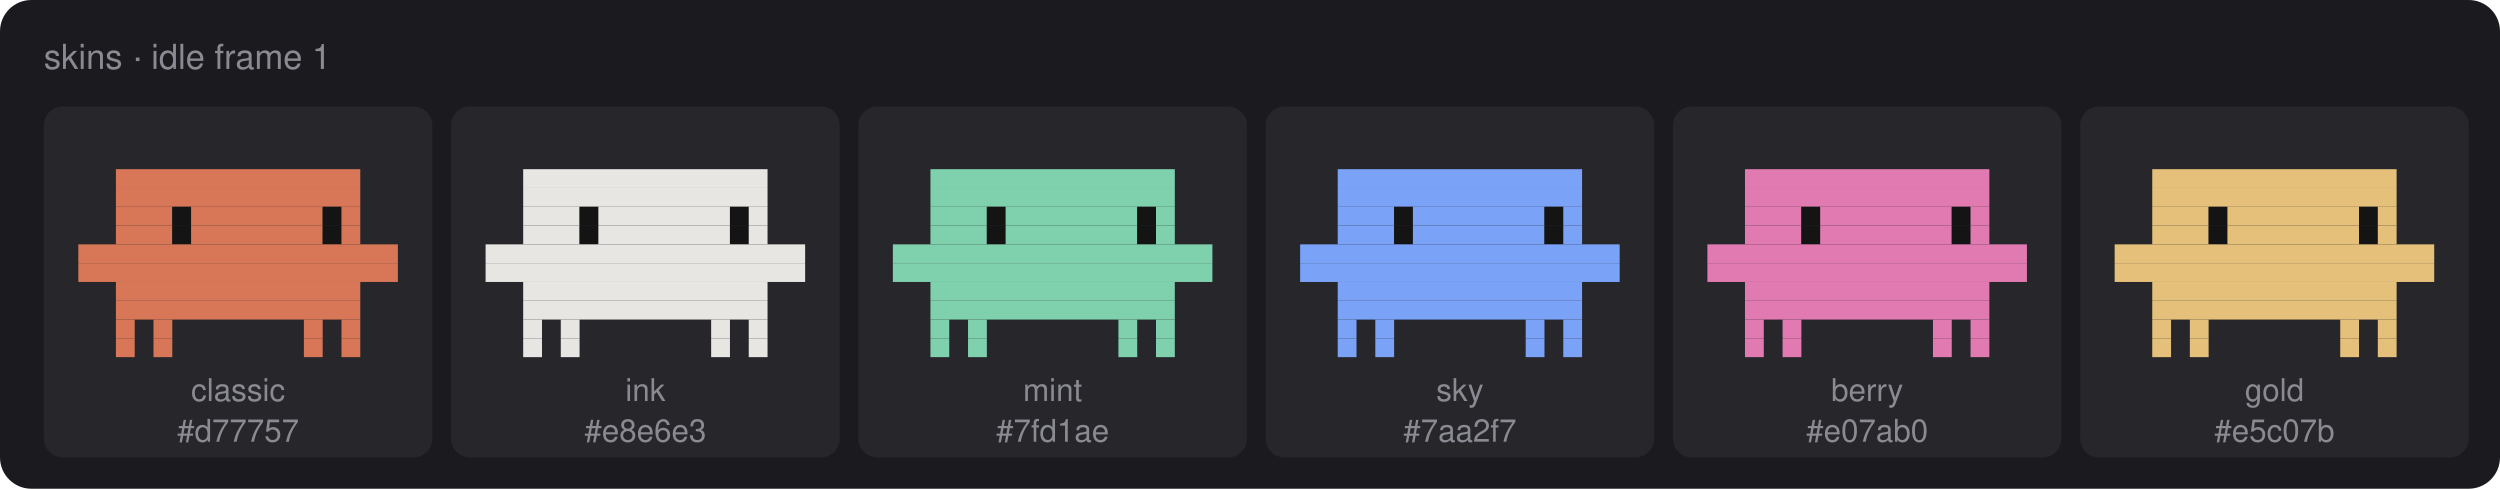
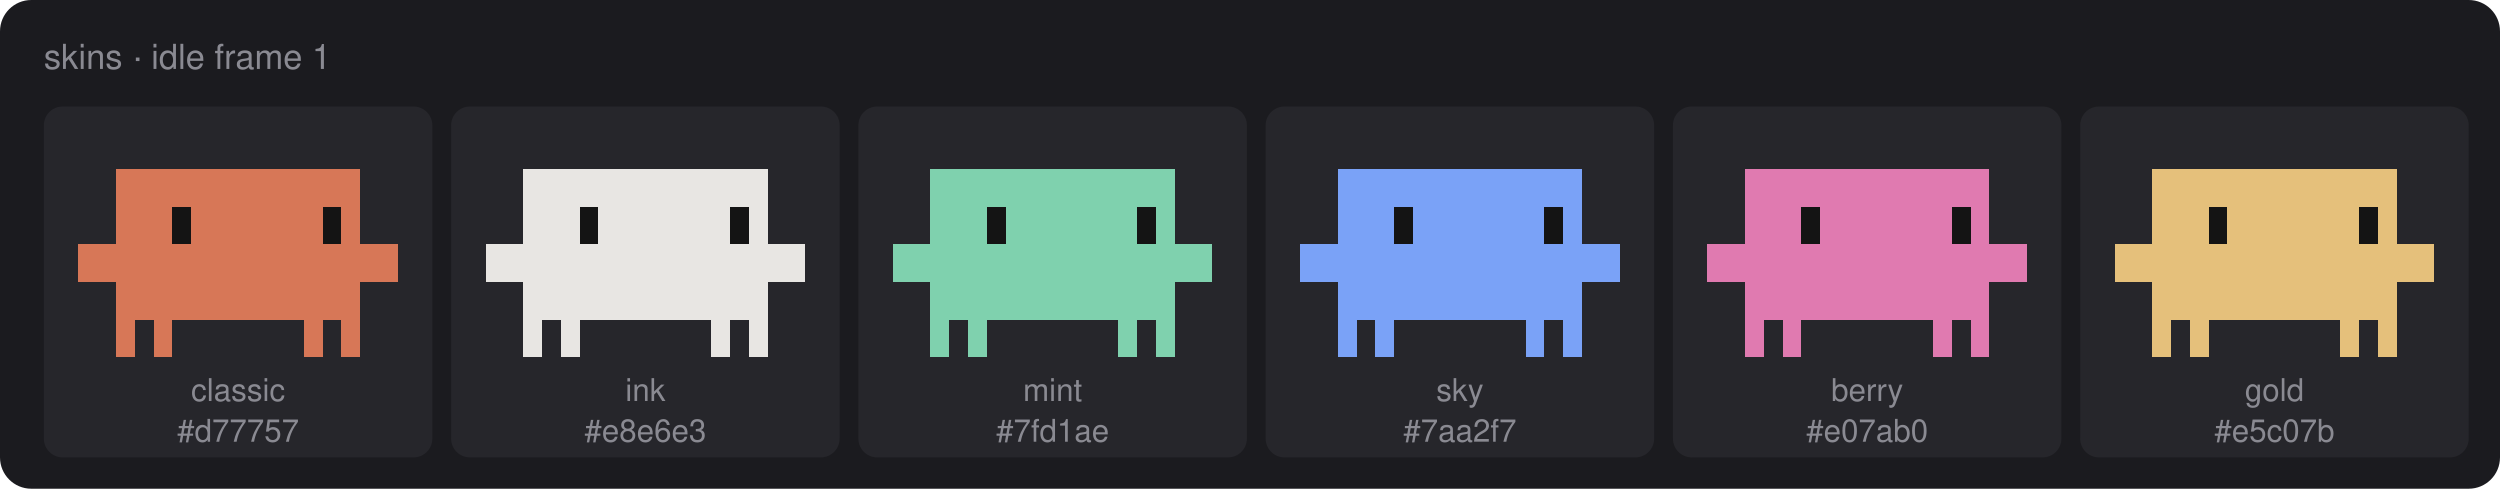
<svg xmlns="http://www.w3.org/2000/svg" width="798" height="156" viewBox="0 0 798 156">
  <style>.m{font-family:Menlo,Consolas,'DejaVu Sans Mono','Liberation Mono',monospace;font-size:22px;fill:#d77757}.d{fill-opacity:.5}.t{font-family:-apple-system,'Segoe UI',Helvetica,Arial,sans-serif;font-size:11px;fill:#8a8a92}.n{font-family:-apple-system,'Segoe UI',Helvetica,Arial,sans-serif;font-size:10px;fill:#8a8a92;text-anchor:middle}.e{text-anchor:end}</style>
  <rect width="798" height="156" rx="10" fill="#1b1b1f" />
  <text class="t" x="14" y="22">skins · idle frame 1</text>
  <rect x="14" y="34" width="124" height="112" rx="6" fill="#26262b" />
-   <g transform="translate(19 42) scale(6)">
+   <g transform="translate(19 42) scale(6)" shape-rendering="crispEdges">
    <rect x="3" y="2" width="13" height="1" fill="#d77757" />
    <rect x="3" y="3" width="13" height="1" fill="#d77757" />
    <rect x="3" y="4" width="3" height="1" fill="#d77757" />
    <rect x="6" y="4" width="1" height="1" fill="#141414" />
    <rect x="7" y="4" width="7" height="1" fill="#d77757" />
    <rect x="14" y="4" width="1" height="1" fill="#141414" />
    <rect x="15" y="4" width="1" height="1" fill="#d77757" />
    <rect x="3" y="5" width="3" height="1" fill="#d77757" />
    <rect x="6" y="5" width="1" height="1" fill="#141414" />
    <rect x="7" y="5" width="7" height="1" fill="#d77757" />
    <rect x="14" y="5" width="1" height="1" fill="#141414" />
    <rect x="15" y="5" width="1" height="1" fill="#d77757" />
    <rect x="1" y="6" width="17" height="1" fill="#d77757" />
    <rect x="1" y="7" width="17" height="1" fill="#d77757" />
    <rect x="3" y="8" width="13" height="1" fill="#d77757" />
    <rect x="3" y="9" width="13" height="1" fill="#d77757" />
    <rect x="3" y="10" width="1" height="1" fill="#d77757" />
    <rect x="5" y="10" width="1" height="1" fill="#d77757" />
    <rect x="13" y="10" width="1" height="1" fill="#d77757" />
    <rect x="15" y="10" width="1" height="1" fill="#d77757" />
    <rect x="3" y="11" width="1" height="1" fill="#d77757" />
    <rect x="5" y="11" width="1" height="1" fill="#d77757" />
    <rect x="13" y="11" width="1" height="1" fill="#d77757" />
    <rect x="15" y="11" width="1" height="1" fill="#d77757" />
  </g>
  <text class="n" x="76" y="128">classic</text>
  <text class="n" x="76" y="141">#d77757</text>
  <rect x="144" y="34" width="124" height="112" rx="6" fill="#26262b" />
-   <g transform="translate(149 42) scale(6)">
+   <g transform="translate(149 42) scale(6)" shape-rendering="crispEdges">
    <rect x="3" y="2" width="13" height="1" fill="#e8e6e3" />
    <rect x="3" y="3" width="13" height="1" fill="#e8e6e3" />
    <rect x="3" y="4" width="3" height="1" fill="#e8e6e3" />
    <rect x="6" y="4" width="1" height="1" fill="#141414" />
    <rect x="7" y="4" width="7" height="1" fill="#e8e6e3" />
    <rect x="14" y="4" width="1" height="1" fill="#141414" />
    <rect x="15" y="4" width="1" height="1" fill="#e8e6e3" />
    <rect x="3" y="5" width="3" height="1" fill="#e8e6e3" />
    <rect x="6" y="5" width="1" height="1" fill="#141414" />
    <rect x="7" y="5" width="7" height="1" fill="#e8e6e3" />
    <rect x="14" y="5" width="1" height="1" fill="#141414" />
    <rect x="15" y="5" width="1" height="1" fill="#e8e6e3" />
    <rect x="1" y="6" width="17" height="1" fill="#e8e6e3" />
    <rect x="1" y="7" width="17" height="1" fill="#e8e6e3" />
    <rect x="3" y="8" width="13" height="1" fill="#e8e6e3" />
    <rect x="3" y="9" width="13" height="1" fill="#e8e6e3" />
    <rect x="3" y="10" width="1" height="1" fill="#e8e6e3" />
    <rect x="5" y="10" width="1" height="1" fill="#e8e6e3" />
    <rect x="13" y="10" width="1" height="1" fill="#e8e6e3" />
    <rect x="15" y="10" width="1" height="1" fill="#e8e6e3" />
    <rect x="3" y="11" width="1" height="1" fill="#e8e6e3" />
    <rect x="5" y="11" width="1" height="1" fill="#e8e6e3" />
    <rect x="13" y="11" width="1" height="1" fill="#e8e6e3" />
    <rect x="15" y="11" width="1" height="1" fill="#e8e6e3" />
  </g>
  <text class="n" x="206" y="128">ink</text>
  <text class="n" x="206" y="141">#e8e6e3</text>
  <rect x="274" y="34" width="124" height="112" rx="6" fill="#26262b" />
-   <g transform="translate(279 42) scale(6)">
+   <g transform="translate(279 42) scale(6)" shape-rendering="crispEdges">
    <rect x="3" y="2" width="13" height="1" fill="#7fd1ae" />
    <rect x="3" y="3" width="13" height="1" fill="#7fd1ae" />
    <rect x="3" y="4" width="3" height="1" fill="#7fd1ae" />
    <rect x="6" y="4" width="1" height="1" fill="#141414" />
    <rect x="7" y="4" width="7" height="1" fill="#7fd1ae" />
    <rect x="14" y="4" width="1" height="1" fill="#141414" />
    <rect x="15" y="4" width="1" height="1" fill="#7fd1ae" />
    <rect x="3" y="5" width="3" height="1" fill="#7fd1ae" />
    <rect x="6" y="5" width="1" height="1" fill="#141414" />
    <rect x="7" y="5" width="7" height="1" fill="#7fd1ae" />
    <rect x="14" y="5" width="1" height="1" fill="#141414" />
    <rect x="15" y="5" width="1" height="1" fill="#7fd1ae" />
    <rect x="1" y="6" width="17" height="1" fill="#7fd1ae" />
    <rect x="1" y="7" width="17" height="1" fill="#7fd1ae" />
    <rect x="3" y="8" width="13" height="1" fill="#7fd1ae" />
    <rect x="3" y="9" width="13" height="1" fill="#7fd1ae" />
    <rect x="3" y="10" width="1" height="1" fill="#7fd1ae" />
    <rect x="5" y="10" width="1" height="1" fill="#7fd1ae" />
    <rect x="13" y="10" width="1" height="1" fill="#7fd1ae" />
    <rect x="15" y="10" width="1" height="1" fill="#7fd1ae" />
    <rect x="3" y="11" width="1" height="1" fill="#7fd1ae" />
    <rect x="5" y="11" width="1" height="1" fill="#7fd1ae" />
    <rect x="13" y="11" width="1" height="1" fill="#7fd1ae" />
    <rect x="15" y="11" width="1" height="1" fill="#7fd1ae" />
  </g>
  <text class="n" x="336" y="128">mint</text>
  <text class="n" x="336" y="141">#7fd1ae</text>
  <rect x="404" y="34" width="124" height="112" rx="6" fill="#26262b" />
-   <g transform="translate(409 42) scale(6)">
+   <g transform="translate(409 42) scale(6)" shape-rendering="crispEdges">
    <rect x="3" y="2" width="13" height="1" fill="#7aa2f7" />
    <rect x="3" y="3" width="13" height="1" fill="#7aa2f7" />
    <rect x="3" y="4" width="3" height="1" fill="#7aa2f7" />
    <rect x="6" y="4" width="1" height="1" fill="#141414" />
    <rect x="7" y="4" width="7" height="1" fill="#7aa2f7" />
    <rect x="14" y="4" width="1" height="1" fill="#141414" />
    <rect x="15" y="4" width="1" height="1" fill="#7aa2f7" />
    <rect x="3" y="5" width="3" height="1" fill="#7aa2f7" />
    <rect x="6" y="5" width="1" height="1" fill="#141414" />
    <rect x="7" y="5" width="7" height="1" fill="#7aa2f7" />
    <rect x="14" y="5" width="1" height="1" fill="#141414" />
    <rect x="15" y="5" width="1" height="1" fill="#7aa2f7" />
    <rect x="1" y="6" width="17" height="1" fill="#7aa2f7" />
    <rect x="1" y="7" width="17" height="1" fill="#7aa2f7" />
    <rect x="3" y="8" width="13" height="1" fill="#7aa2f7" />
    <rect x="3" y="9" width="13" height="1" fill="#7aa2f7" />
    <rect x="3" y="10" width="1" height="1" fill="#7aa2f7" />
    <rect x="5" y="10" width="1" height="1" fill="#7aa2f7" />
    <rect x="13" y="10" width="1" height="1" fill="#7aa2f7" />
    <rect x="15" y="10" width="1" height="1" fill="#7aa2f7" />
    <rect x="3" y="11" width="1" height="1" fill="#7aa2f7" />
    <rect x="5" y="11" width="1" height="1" fill="#7aa2f7" />
    <rect x="13" y="11" width="1" height="1" fill="#7aa2f7" />
    <rect x="15" y="11" width="1" height="1" fill="#7aa2f7" />
  </g>
  <text class="n" x="466" y="128">sky</text>
  <text class="n" x="466" y="141">#7aa2f7</text>
  <rect x="534" y="34" width="124" height="112" rx="6" fill="#26262b" />
-   <g transform="translate(539 42) scale(6)">
+   <g transform="translate(539 42) scale(6)" shape-rendering="crispEdges">
    <rect x="3" y="2" width="13" height="1" fill="#e07ab0" />
    <rect x="3" y="3" width="13" height="1" fill="#e07ab0" />
    <rect x="3" y="4" width="3" height="1" fill="#e07ab0" />
    <rect x="6" y="4" width="1" height="1" fill="#141414" />
    <rect x="7" y="4" width="7" height="1" fill="#e07ab0" />
    <rect x="14" y="4" width="1" height="1" fill="#141414" />
    <rect x="15" y="4" width="1" height="1" fill="#e07ab0" />
    <rect x="3" y="5" width="3" height="1" fill="#e07ab0" />
    <rect x="6" y="5" width="1" height="1" fill="#141414" />
    <rect x="7" y="5" width="7" height="1" fill="#e07ab0" />
    <rect x="14" y="5" width="1" height="1" fill="#141414" />
    <rect x="15" y="5" width="1" height="1" fill="#e07ab0" />
    <rect x="1" y="6" width="17" height="1" fill="#e07ab0" />
    <rect x="1" y="7" width="17" height="1" fill="#e07ab0" />
    <rect x="3" y="8" width="13" height="1" fill="#e07ab0" />
    <rect x="3" y="9" width="13" height="1" fill="#e07ab0" />
    <rect x="3" y="10" width="1" height="1" fill="#e07ab0" />
    <rect x="5" y="10" width="1" height="1" fill="#e07ab0" />
    <rect x="13" y="10" width="1" height="1" fill="#e07ab0" />
    <rect x="15" y="10" width="1" height="1" fill="#e07ab0" />
    <rect x="3" y="11" width="1" height="1" fill="#e07ab0" />
    <rect x="5" y="11" width="1" height="1" fill="#e07ab0" />
    <rect x="13" y="11" width="1" height="1" fill="#e07ab0" />
    <rect x="15" y="11" width="1" height="1" fill="#e07ab0" />
  </g>
  <text class="n" x="596" y="128">berry</text>
  <text class="n" x="596" y="141">#e07ab0</text>
  <rect x="664" y="34" width="124" height="112" rx="6" fill="#26262b" />
-   <g transform="translate(669 42) scale(6)">
+   <g transform="translate(669 42) scale(6)" shape-rendering="crispEdges">
    <rect x="3" y="2" width="13" height="1" fill="#e5c07b" />
    <rect x="3" y="3" width="13" height="1" fill="#e5c07b" />
    <rect x="3" y="4" width="3" height="1" fill="#e5c07b" />
    <rect x="6" y="4" width="1" height="1" fill="#141414" />
    <rect x="7" y="4" width="7" height="1" fill="#e5c07b" />
    <rect x="14" y="4" width="1" height="1" fill="#141414" />
    <rect x="15" y="4" width="1" height="1" fill="#e5c07b" />
    <rect x="3" y="5" width="3" height="1" fill="#e5c07b" />
    <rect x="6" y="5" width="1" height="1" fill="#141414" />
    <rect x="7" y="5" width="7" height="1" fill="#e5c07b" />
    <rect x="14" y="5" width="1" height="1" fill="#141414" />
    <rect x="15" y="5" width="1" height="1" fill="#e5c07b" />
    <rect x="1" y="6" width="17" height="1" fill="#e5c07b" />
    <rect x="1" y="7" width="17" height="1" fill="#e5c07b" />
    <rect x="3" y="8" width="13" height="1" fill="#e5c07b" />
    <rect x="3" y="9" width="13" height="1" fill="#e5c07b" />
    <rect x="3" y="10" width="1" height="1" fill="#e5c07b" />
    <rect x="5" y="10" width="1" height="1" fill="#e5c07b" />
    <rect x="13" y="10" width="1" height="1" fill="#e5c07b" />
    <rect x="15" y="10" width="1" height="1" fill="#e5c07b" />
    <rect x="3" y="11" width="1" height="1" fill="#e5c07b" />
    <rect x="5" y="11" width="1" height="1" fill="#e5c07b" />
    <rect x="13" y="11" width="1" height="1" fill="#e5c07b" />
    <rect x="15" y="11" width="1" height="1" fill="#e5c07b" />
  </g>
  <text class="n" x="726" y="128">gold</text>
  <text class="n" x="726" y="141">#e5c07b</text>
</svg>
